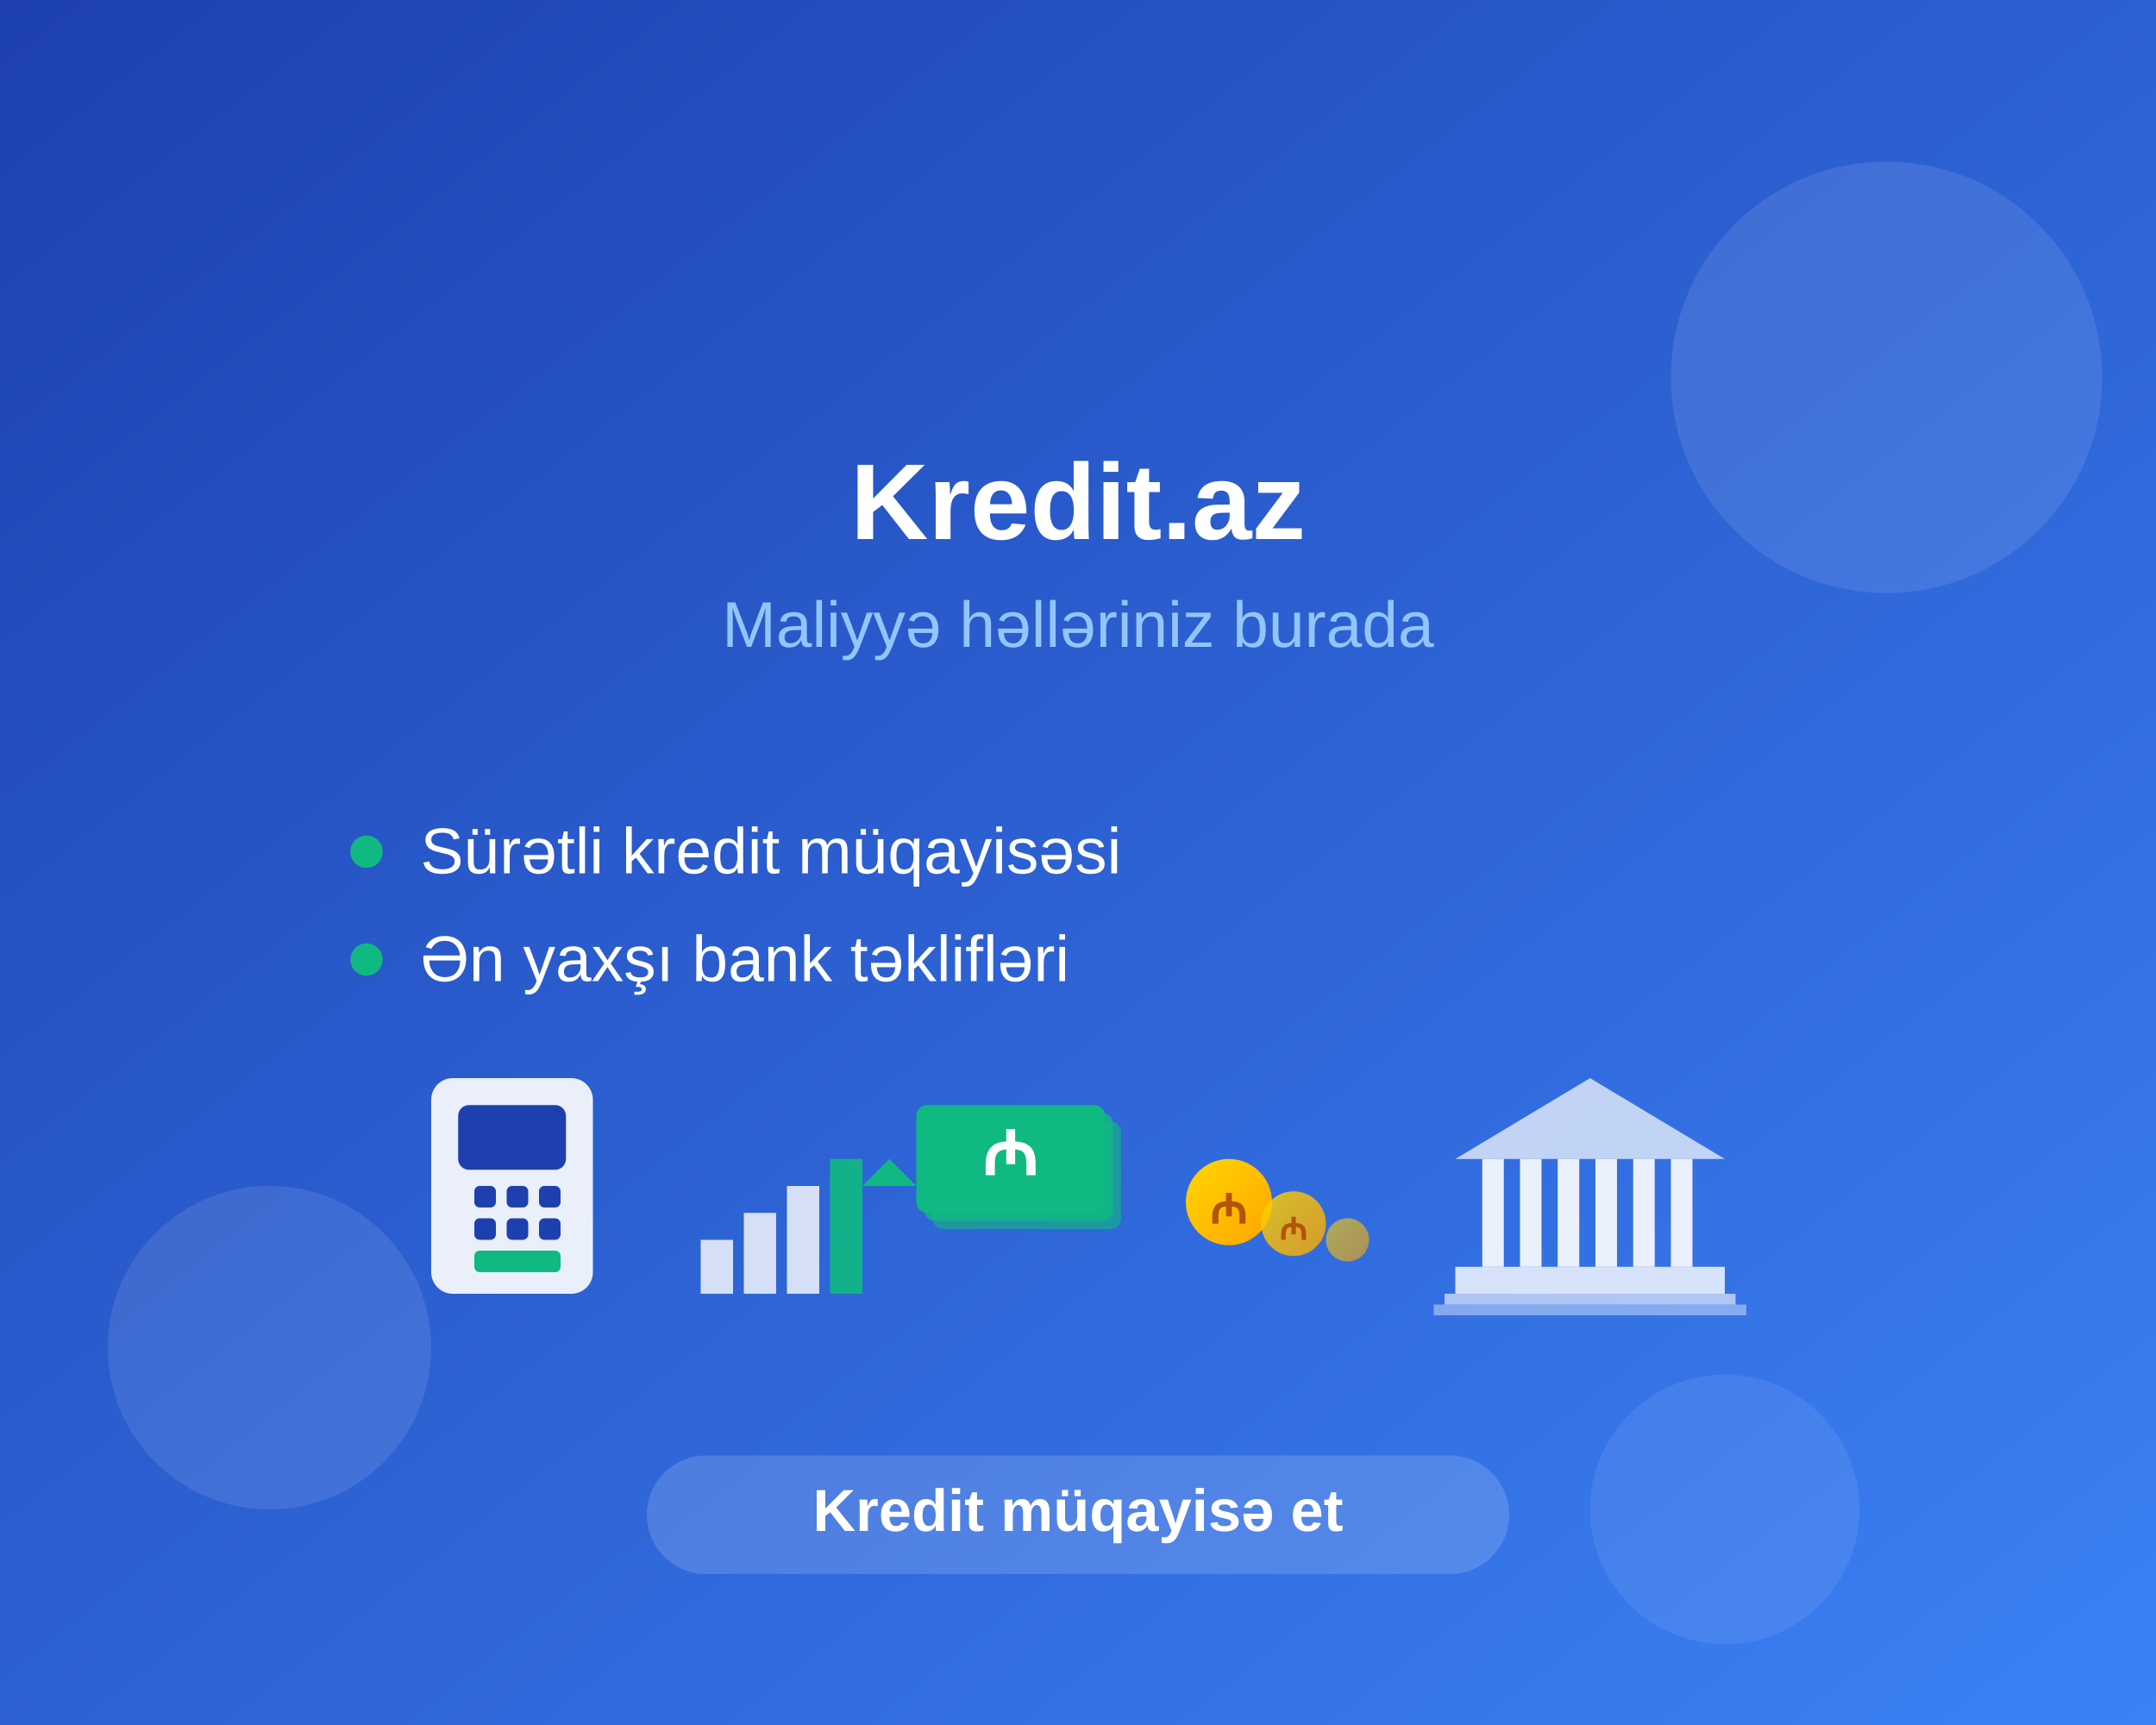
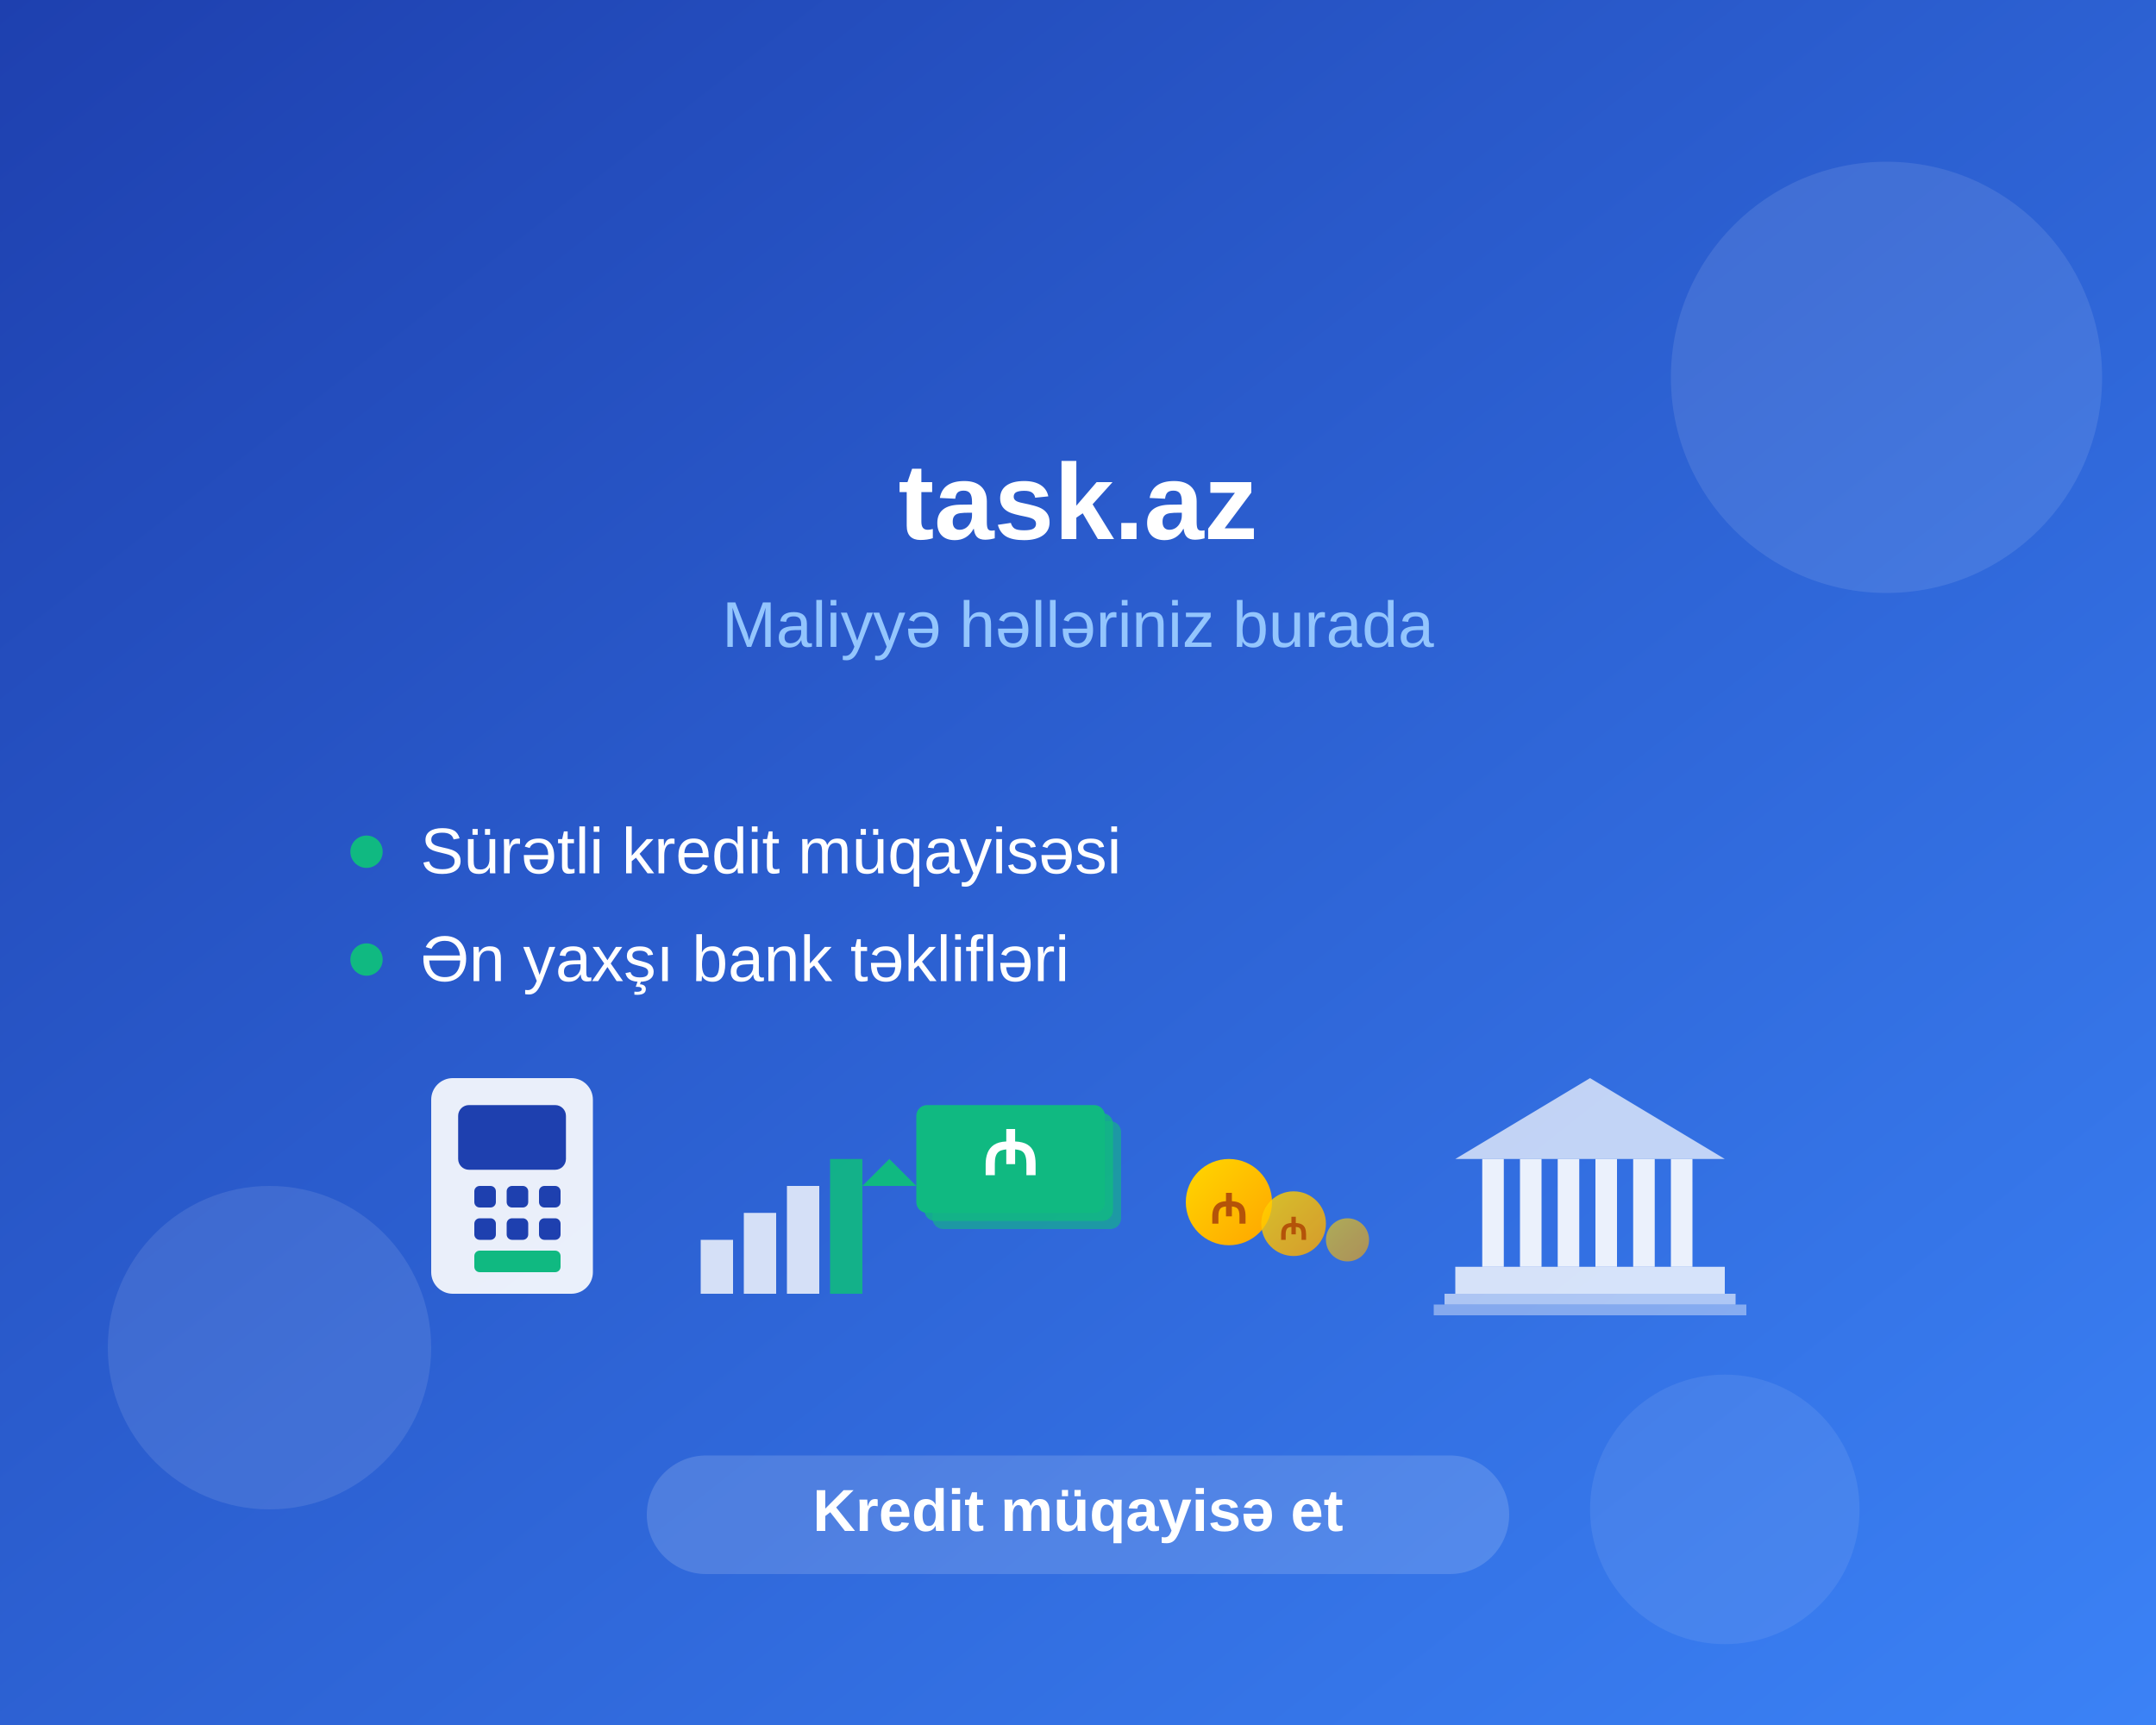
<svg xmlns="http://www.w3.org/2000/svg" width="400" height="320" viewBox="0 0 400 320" fill="none">
  <defs>
    <linearGradient id="bgGradient" x1="0%" y1="0%" x2="100%" y2="100%">
      <stop offset="0%" style="stop-color:#1E40AF;stop-opacity:1" />
      <stop offset="100%" style="stop-color:#3B82F6;stop-opacity:1" />
    </linearGradient>
    <linearGradient id="coinGradient" x1="0%" y1="0%" x2="100%" y2="100%">
      <stop offset="0%" style="stop-color:#FFD700;stop-opacity:1" />
      <stop offset="100%" style="stop-color:#FFA500;stop-opacity:1" />
    </linearGradient>
  </defs>
  <rect width="400" height="320" fill="url(#bgGradient)" />
  <circle cx="350" cy="70" r="40" fill="white" opacity="0.1" />
  <circle cx="50" cy="250" r="30" fill="white" opacity="0.1" />
  <circle cx="320" cy="280" r="25" fill="white" opacity="0.08" />
  <text x="200" y="100" font-family="Arial, sans-serif" font-size="20" font-weight="bold" text-anchor="middle" fill="white">
-     Kredit.az
+     task.az
  </text>
  <text x="200" y="120" font-family="Arial, sans-serif" font-size="12" text-anchor="middle" fill="#93C5FD">
    Maliyyə həlləriniz burada
  </text>
  <g transform="translate(60, 150)">
    <circle cx="8" cy="8" r="3" fill="#10B981" />
    <text x="18" y="12" font-family="Arial, sans-serif" font-size="12" fill="white">Sürətli kredit müqayisəsi</text>
    <circle cx="8" cy="28" r="3" fill="#10B981" />
    <text x="18" y="32" font-family="Arial, sans-serif" font-size="12" fill="white">Ən yaxşı bank təklifləri</text>
  </g>
  <g transform="translate(80, 200)">
    <rect x="0" y="0" width="30" height="40" rx="4" fill="white" opacity="0.9" />
    <rect x="5" y="5" width="20" height="12" rx="2" fill="#1E40AF" />
    <rect x="8" y="20" width="4" height="4" rx="1" fill="#1E40AF" />
    <rect x="14" y="20" width="4" height="4" rx="1" fill="#1E40AF" />
    <rect x="20" y="20" width="4" height="4" rx="1" fill="#1E40AF" />
    <rect x="8" y="26" width="4" height="4" rx="1" fill="#1E40AF" />
    <rect x="14" y="26" width="4" height="4" rx="1" fill="#1E40AF" />
    <rect x="20" y="26" width="4" height="4" rx="1" fill="#1E40AF" />
    <rect x="8" y="32" width="16" height="4" rx="1" fill="#10B981" />
  </g>
  <g transform="translate(130, 210)">
    <rect x="0" y="20" width="6" height="10" fill="white" opacity="0.8" />
    <rect x="8" y="15" width="6" height="15" fill="white" opacity="0.8" />
    <rect x="16" y="10" width="6" height="20" fill="white" opacity="0.8" />
    <rect x="24" y="5" width="6" height="25" fill="#10B981" opacity="0.9" />
    <polygon points="35,5 40,10 30,10" fill="#10B981" />
  </g>
  <g transform="translate(170, 205)">
    <rect x="3" y="3" width="35" height="20" rx="2" fill="#10B981" opacity="0.6" />
    <rect x="1.5" y="1.5" width="35" height="20" rx="2" fill="#10B981" opacity="0.8" />
    <rect x="0" y="0" width="35" height="20" rx="2" fill="#10B981" />
    <text x="17.5" y="13" font-family="Arial, sans-serif" font-size="12" font-weight="bold" text-anchor="middle" fill="white">₼</text>
  </g>
  <g transform="translate(220, 215)">
    <circle cx="8" cy="8" r="8" fill="url(#coinGradient)" />
    <text x="8" y="12" font-family="Arial, sans-serif" font-size="8" font-weight="bold" text-anchor="middle" fill="#B45309">₼</text>
    <circle cx="20" cy="12" r="6" fill="url(#coinGradient)" opacity="0.8" />
    <text x="20" y="15" font-family="Arial, sans-serif" font-size="6" font-weight="bold" text-anchor="middle" fill="#B45309">₼</text>
    <circle cx="30" cy="15" r="4" fill="url(#coinGradient)" opacity="0.6" />
  </g>
  <g transform="translate(270, 200)">
    <rect x="0" y="35" width="50" height="5" fill="white" opacity="0.8" />
    <rect x="5" y="15" width="4" height="20" fill="white" opacity="0.9" />
    <rect x="12" y="15" width="4" height="20" fill="white" opacity="0.9" />
    <rect x="19" y="15" width="4" height="20" fill="white" opacity="0.9" />
    <rect x="26" y="15" width="4" height="20" fill="white" opacity="0.9" />
    <rect x="33" y="15" width="4" height="20" fill="white" opacity="0.9" />
    <rect x="40" y="15" width="4" height="20" fill="white" opacity="0.9" />
    <polygon points="25,0 50,15 0,15" fill="white" opacity="0.7" />
    <rect x="-2" y="40" width="54" height="2" fill="white" opacity="0.6" />
    <rect x="-4" y="42" width="58" height="2" fill="white" opacity="0.4" />
  </g>
  <rect x="120" y="270" width="160" height="22" rx="11" fill="white" opacity="0.15" />
  <text x="200" y="284" font-family="Arial, sans-serif" font-size="11" font-weight="bold" text-anchor="middle" fill="white">
    Kredit müqayisə et
  </text>
</svg>
